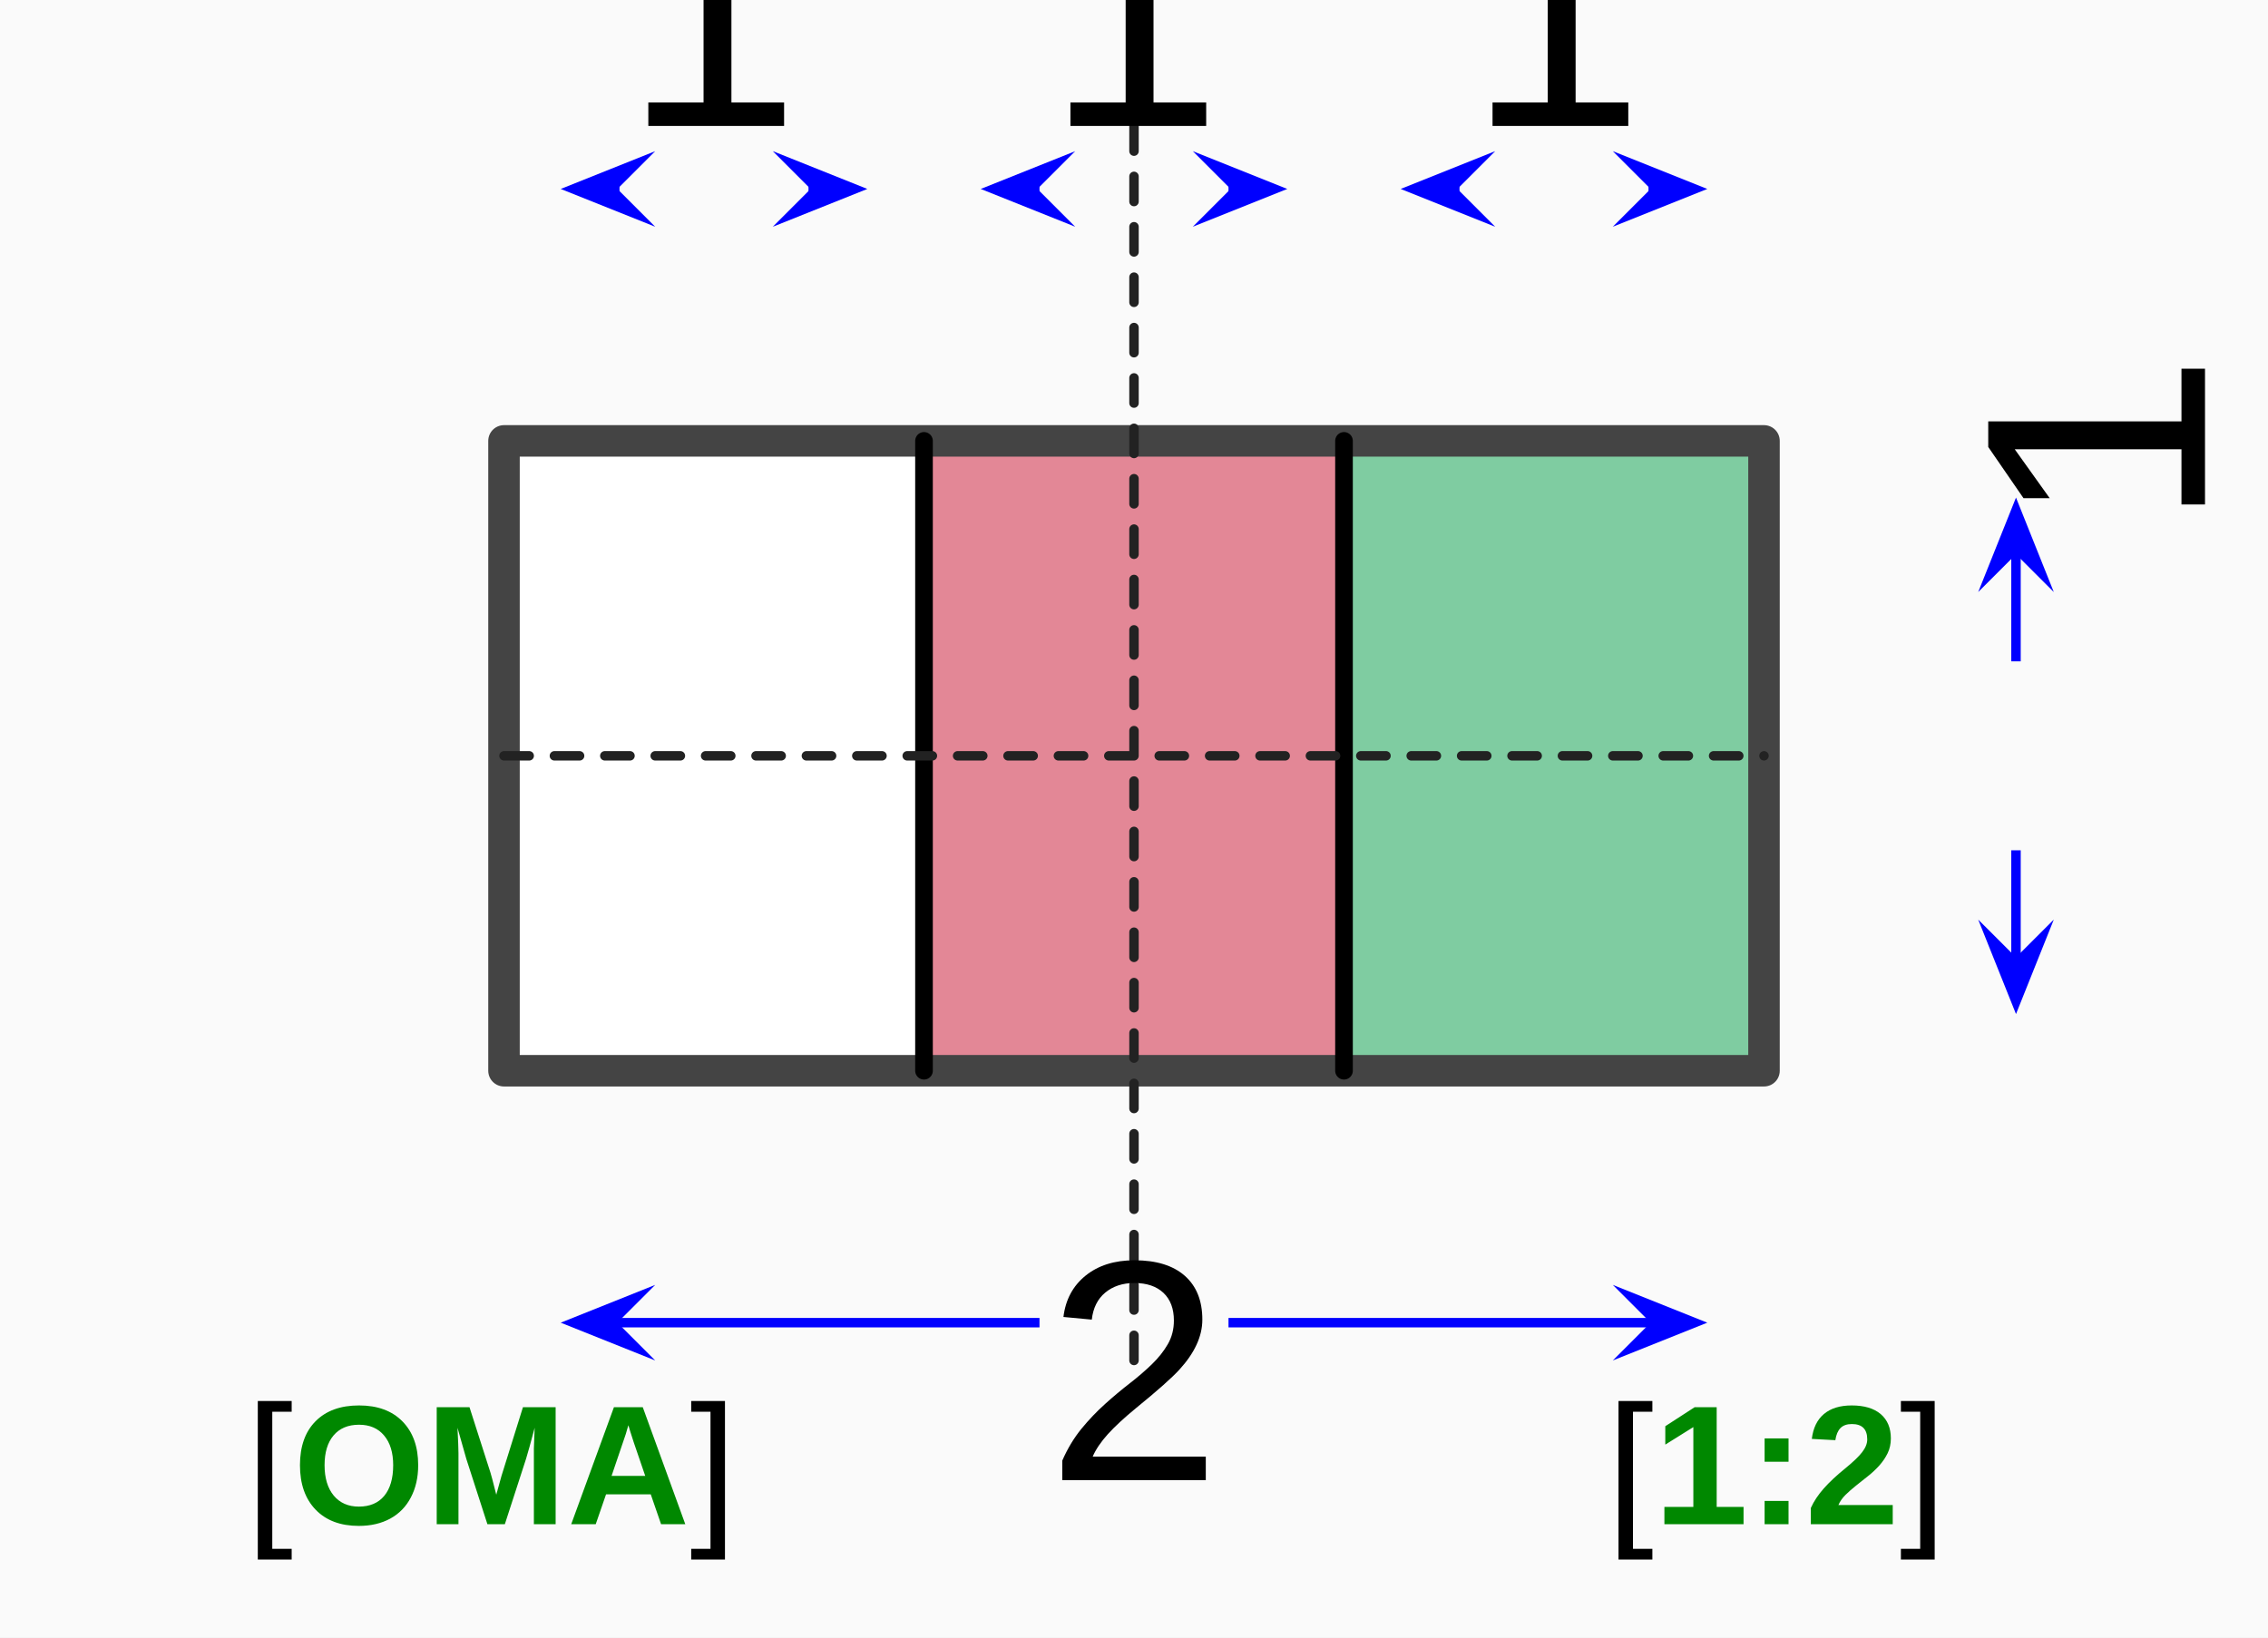
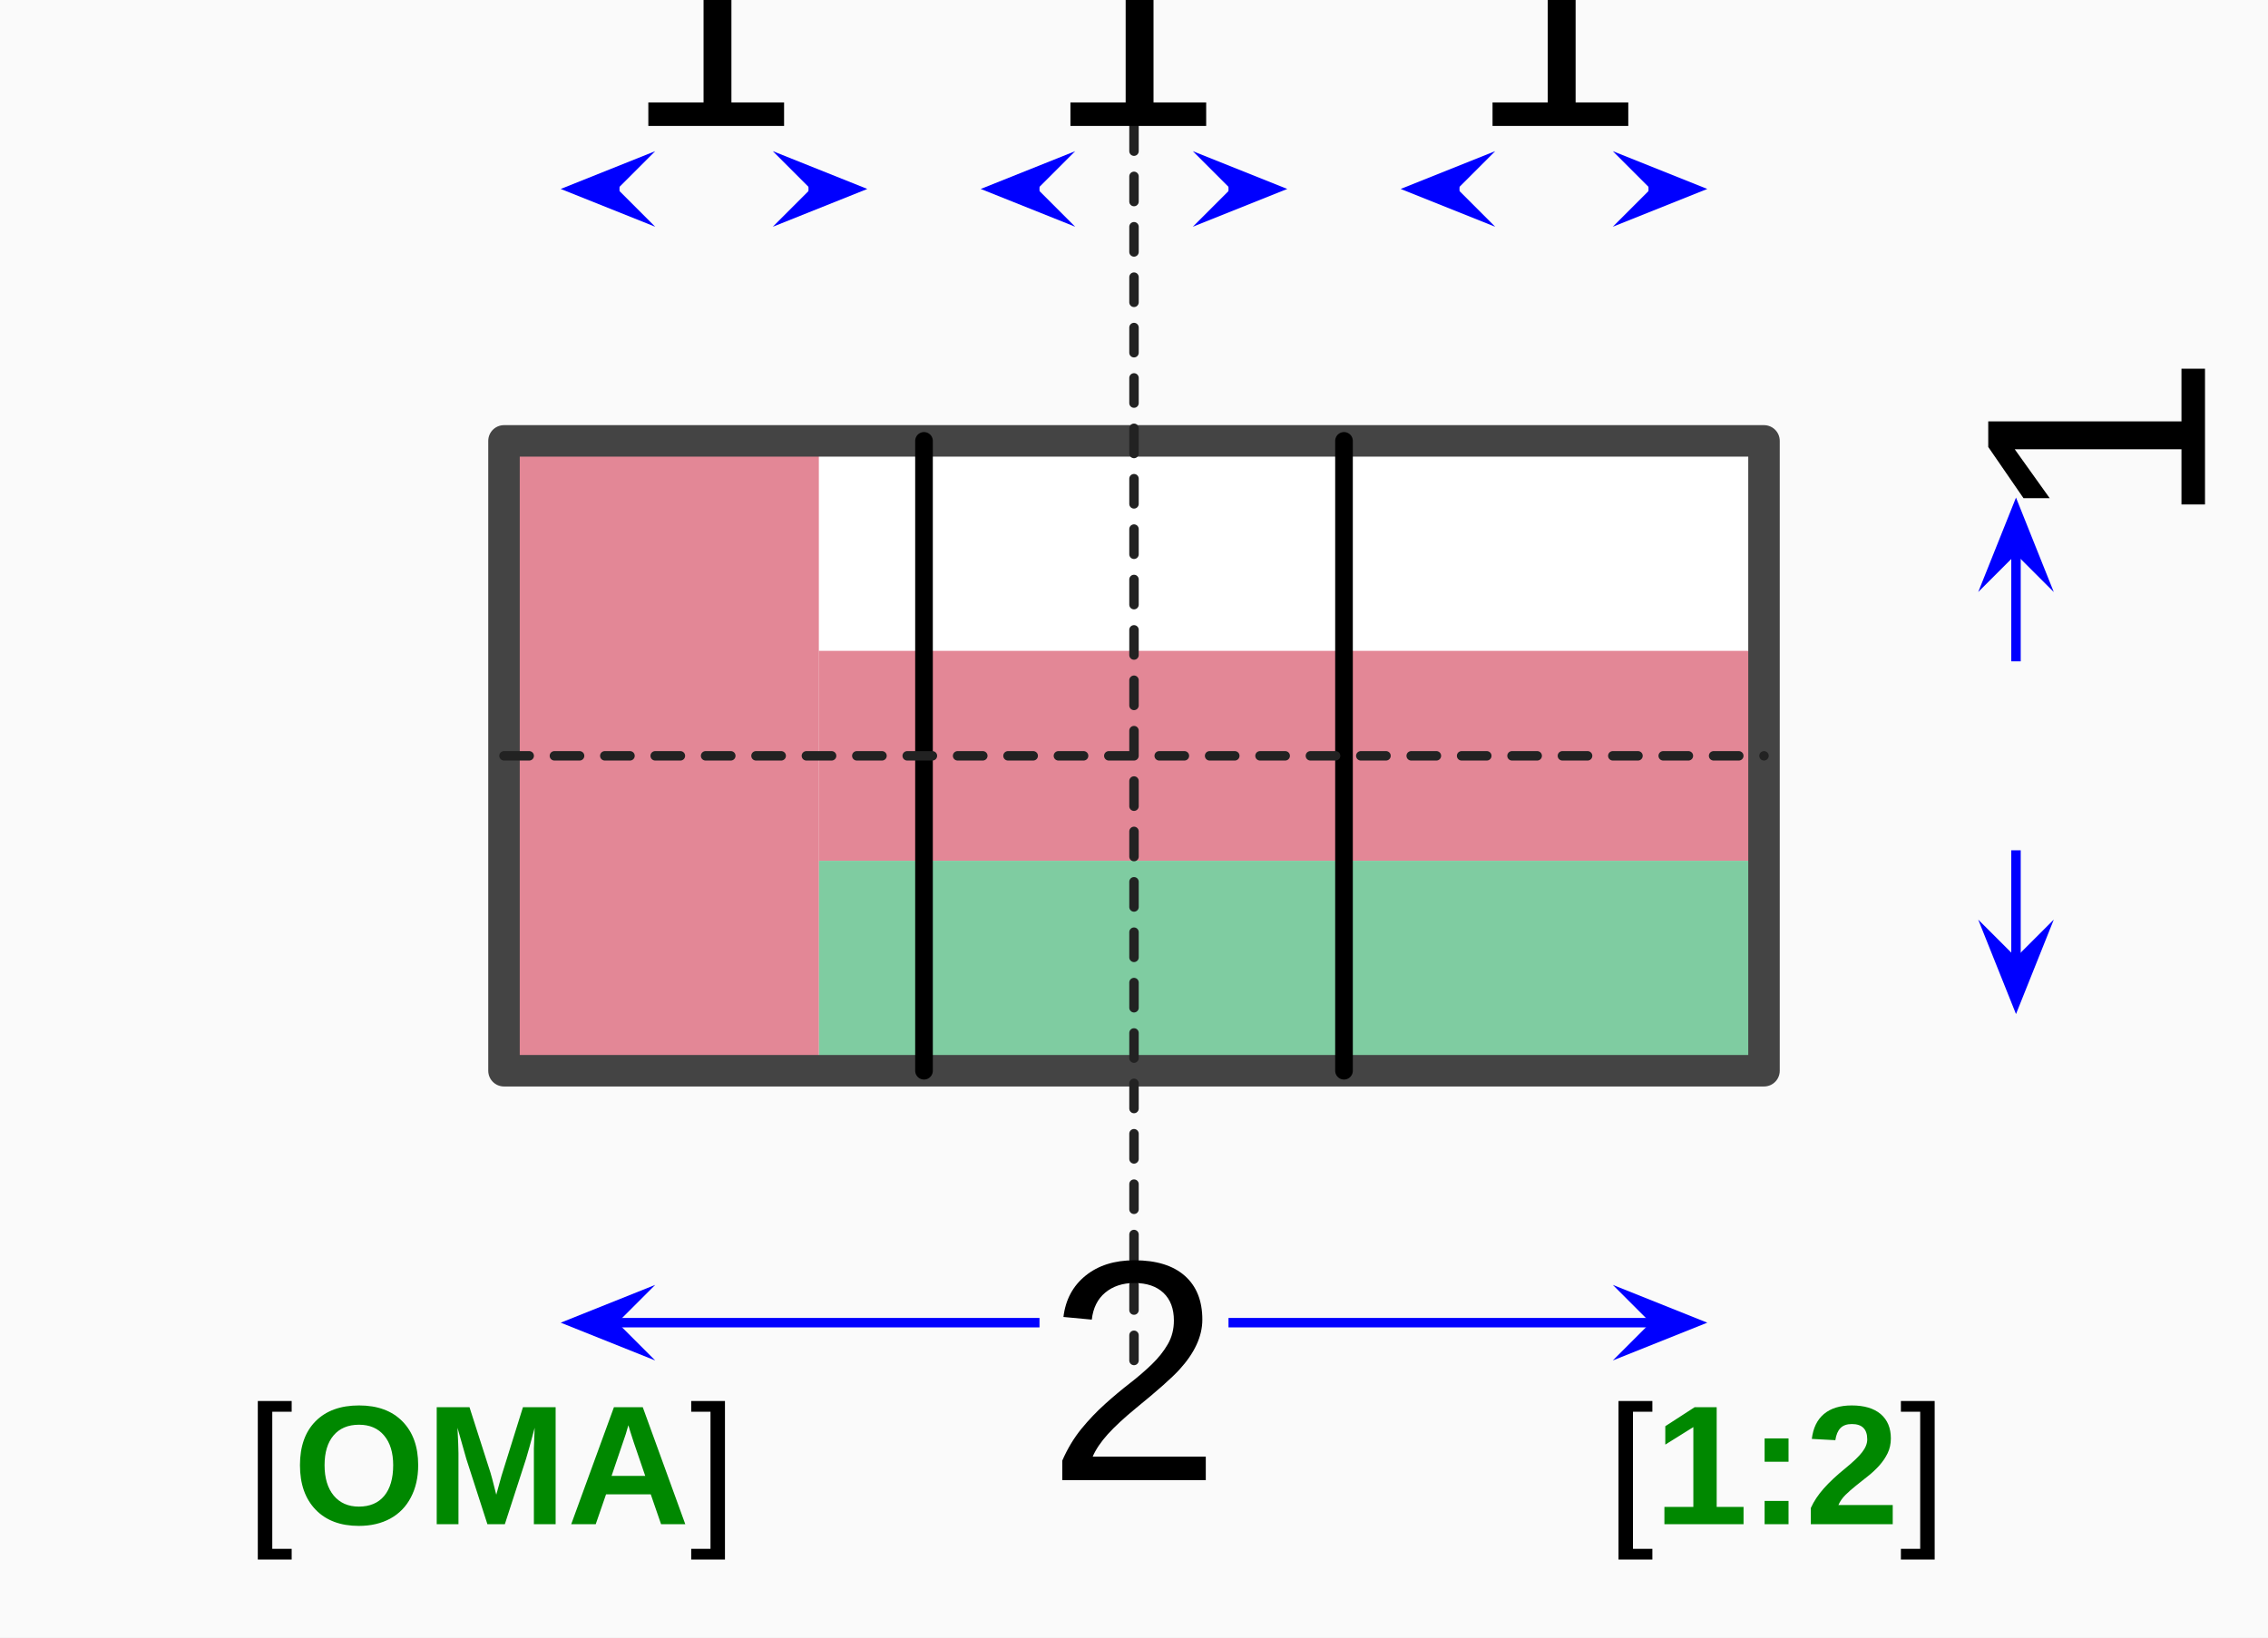
<svg xmlns="http://www.w3.org/2000/svg" width="1080" height="780" viewBox="-4000 -3500 18000 13000" fill="none" font-family="Calibri,Arial,'Liberation Sans',sans-serif">
  <defs>
    <marker id="left-arrow" viewBox="-4 -4 10 8" orient="auto" markerWidth="10" markerHeight="8">
      <path fill="blue" d="m2 0 4 4-10-4L6-4z" />
    </marker>
  </defs>
  <path fill="#fafafa" d="m-4000 -3500h18000v13000H-4000z" />
  <path fill="#fff" d="m0 0h10000v5000H0z" />
  <g opacity=".5">
    <path fill="#fff" d="m0 0h10000v5000H0z" />
-     <path fill="#FFFFFF" d="m0.0 0h3333.333v5000H0.0z" />
-     <path fill="#C8102E" d="m3333.333 0h3333.333v5000H3333.333z" />
-     <path fill="#009A44" d="m6666.667 0h3333.333v5000H6666.667z" />
+     <path fill="#C8102E" d="m0 0h2500v5000H0z" />
+     <path fill="#FFFFFF" d="m2500 0h7500v1666.7H2500z" />
+     <path fill="#C8102E" d="m2500 1666.7h7500v1666.7H2500z" />
+     <path fill="#009A44" d="m2500 3333.4h7500v1666.6H2500z" />
  </g>
  <g stroke="#000" stroke-width="140" stroke-linejoin="round" stroke-linecap="round">
    <path stroke="#444" stroke-width="250" d="m0 0h10000v5000H0z" />
    <path d="m3333.333 0v5000m3333.333 -5000v5000" />
    <path stroke="#222" stroke-width="75" stroke-dasharray="200,200" d="m0 2500.0h10000m-5000.0 -5000.0v10000" />
  </g>
  <g stroke="#00f" stroke-width="75" marker-start="url(#left-arrow)">
    <path d="m750.0 -2000h166.667" />
    <path d="m2583.333 -2000H2416.667" />
    <path d="m4083.333 -2000h166.667" />
    <path d="m5916.667 -2000H5750.0" />
    <path d="m7416.667 -2000h166.667" />
    <path d="m9250.0 -2000H9083.333" />
    <path d="m750 7000h3500.0" />
    <path d="m9250 7000H5750.0" />
    <path d="m12000 4250V3250.0" />
    <path d="m12000 750v1000.0" />
  </g>
  <g fill="#000" text-anchor="middle" font-size="50" transform="scale(50)">
    <text x="33" y="-50">1</text>
    <text x="100" y="-50">1</text>
    <text x="167" y="-50">1</text>
    <text x="100" y="165">2</text>
    <g transform="rotate(270)">
      <text y="270">1</text>
    </g>
    <g font-size="27">
      <text x="-2" y="172">[<tspan font-weight="bold" fill="#080">OMA</tspan>]</text>
      <text x="202" y="172">[<tspan font-weight="bold" fill="#080">1:2</tspan>]</text>
    </g>
  </g>
</svg>
